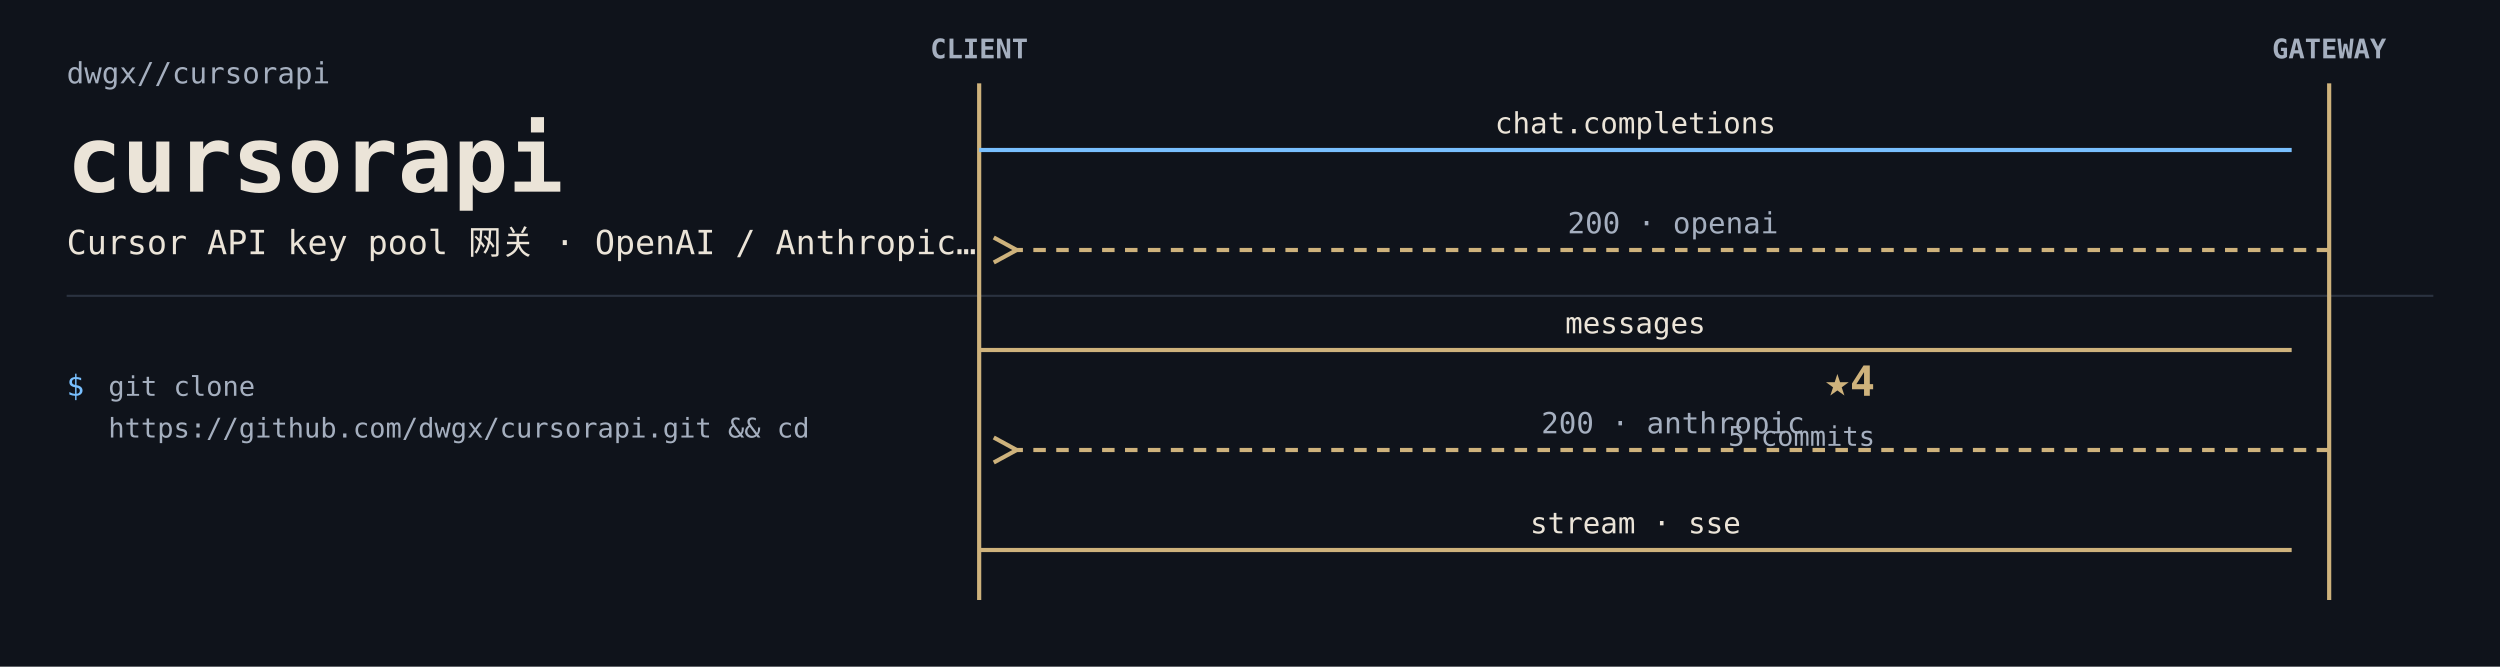
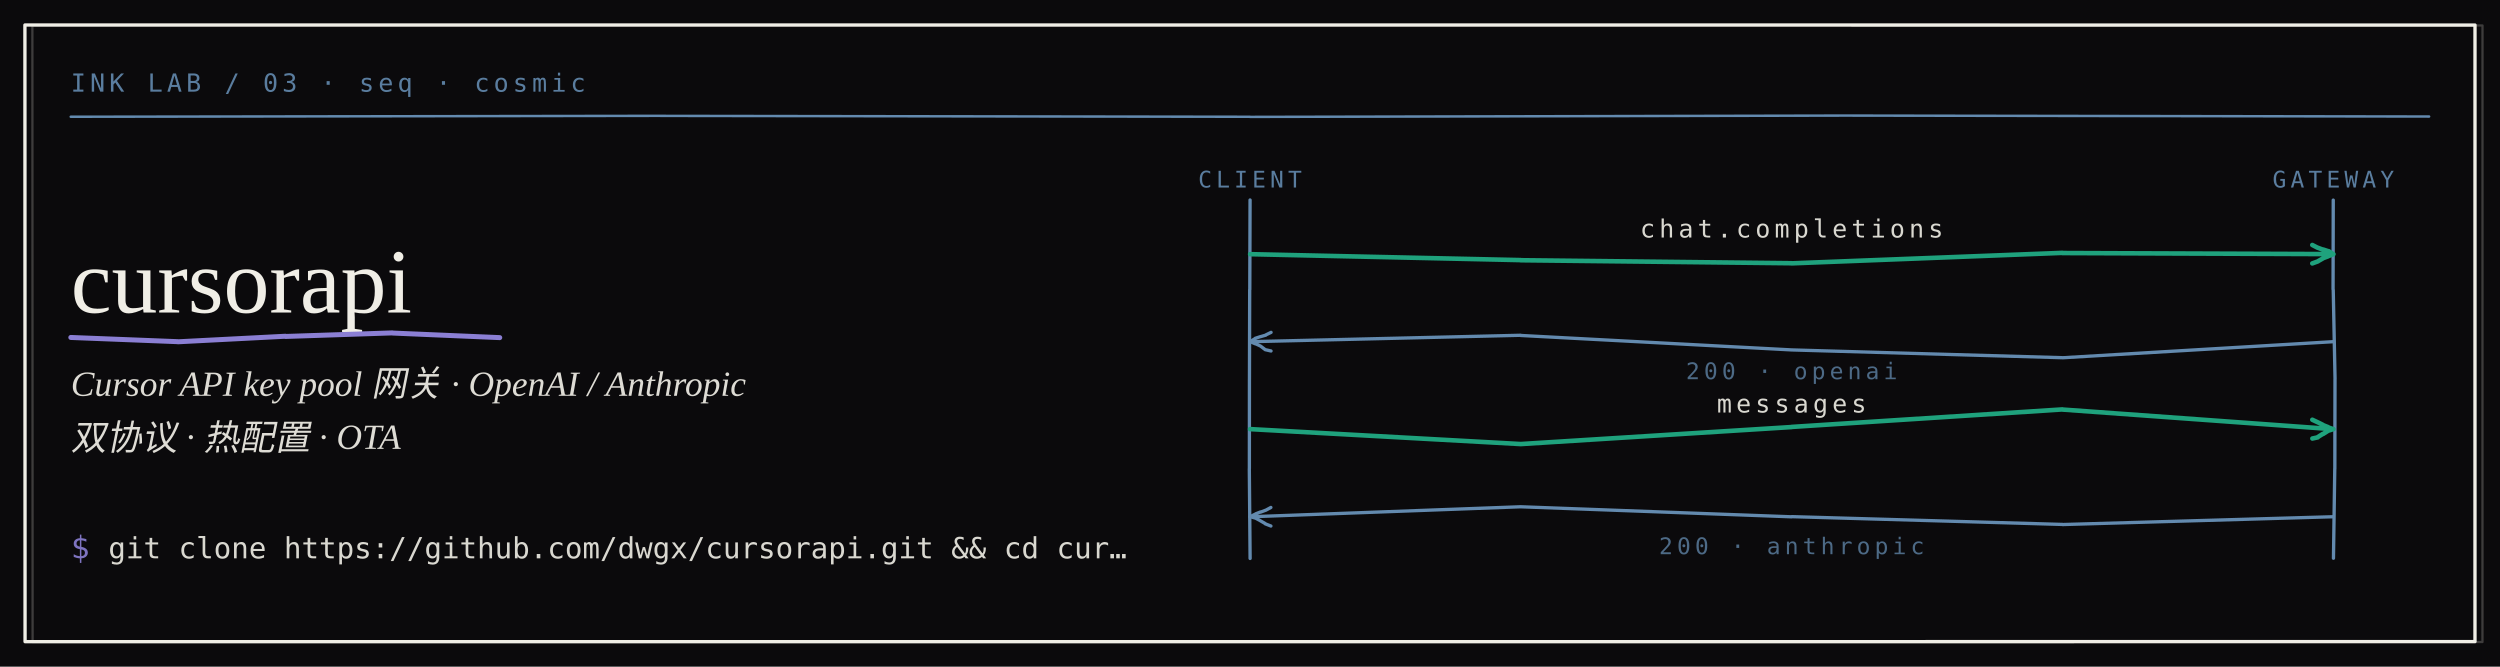
- <svg xmlns="http://www.w3.org/2000/svg" width="1200" height="320" viewBox="0 0 1200 320" role="img" aria-label="cursorapi — Cursor API key pool 网关 · OpenAI / Anthropic 双协议 · 热配置 · OTA" font-family="ui-monospace,'Cascadia Mono',Consolas,'SF Mono',monospace">
-   <rect width="1200" height="320" fill="#0F131B" />
-   <text x="32" y="40" font-size="14" font-weight="400" fill="#A5AFBF" text-anchor="start">dwgx//cursorapi</text>
-   <text x="32" y="92" font-size="44" font-weight="700" fill="#EBE4D8" text-anchor="start">cursorapi</text>
-   <text x="32" y="122" font-size="16" font-weight="400" fill="#EBE4D8" text-anchor="start">Cursor API key pool 网关 · OpenAI / Anthropic…</text>
-   <line x1="32" y1="142" x2="1168" y2="142" stroke="#2A3240" />
-   <text x="32" y="190" font-size="14" font-weight="400" fill="#79C0FF" text-anchor="start">$</text>
-   <text x="52" y="190" font-size="13" font-weight="400" fill="#A5AFBF" text-anchor="start">git clone</text>
-   <text x="52" y="210" font-size="13" font-weight="400" fill="#A5AFBF" text-anchor="start">https://github.com/dwgx/cursorapi.git &amp;&amp; cd</text>
-   <text x="900" y="190" font-size="20" font-weight="700" fill="#CEB27C" text-anchor="end">★4</text>
-   <text x="900" y="214" font-size="13" font-weight="400" fill="#A5AFBF" text-anchor="end">5 commits</text>
-   <text x="470" y="28" font-size="13" font-weight="700" fill="#A5AFBF" text-anchor="middle">CLIENT</text>
-   <text x="1118" y="28" font-size="13" font-weight="700" fill="#A5AFBF" text-anchor="middle">GATEWAY</text>
-   <line x1="470" y1="40" x2="470" y2="288" stroke="#CEB27C" stroke-width="2" />
-   <line x1="1118" y1="40" x2="1118" y2="288" stroke="#CEB27C" stroke-width="2" />
-   <line x1="470" y1="72" x2="1100" y2="72" stroke="#79C0FF" stroke-width="2" />
-   <polygon points="M1100 72l-11 -6v12z" fill="#79C0FF" />
-   <text x="785" y="64" font-size="14" font-weight="400" fill="#EBE4D8" text-anchor="middle">chat.completions</text>
-   <line x1="1118" y1="120" x2="488" y2="120" stroke="#CEB27C" stroke-width="2" stroke-dasharray="6 5" />
-   <polyline points="477 114 488 120 477 126" fill="none" stroke="#CEB27C" stroke-width="2" />
-   <text x="803" y="112" font-size="14" font-weight="400" fill="#A5AFBF" text-anchor="middle">200 · openai</text>
-   <line x1="470" y1="168" x2="1100" y2="168" stroke="#CEB27C" stroke-width="2" />
-   <polygon points="M1100 168l-11 -6v12z" fill="#CEB27C" />
-   <text x="785" y="160" font-size="14" font-weight="400" fill="#EBE4D8" text-anchor="middle">messages</text>
-   <line x1="1118" y1="216" x2="488" y2="216" stroke="#CEB27C" stroke-width="2" stroke-dasharray="6 5" />
-   <polyline points="477 210 488 216 477 222" fill="none" stroke="#CEB27C" stroke-width="2" />
-   <text x="803" y="208" font-size="14" font-weight="400" fill="#A5AFBF" text-anchor="middle">200 · anthropic</text>
-   <line x1="470" y1="264" x2="1100" y2="264" stroke="#CEB27C" stroke-width="2" />
-   <polygon points="M1100 264l-11 -6v12z" fill="#CEB27C" />
-   <text x="785" y="256" font-size="14" font-weight="400" fill="#EBE4D8" text-anchor="middle">stream · sse</text>
+ <svg xmlns="http://www.w3.org/2000/svg" width="1200" height="320" viewBox="0 0 1200 320" role="img" aria-label="cursorapi — Cursor API key pool 网关 · OpenAI / Anthropic 双协议 · 热配置 · OTA" font-family="Georgia,'Iowan Old Style','Times New Roman',Times,serif">
+   <rect width="1200" height="320" fill="#0B0A0C" />
+   <text x="34" y="44" font-size="12" font-family="ui-monospace,'Cascadia Mono',Consolas,'SF Mono',monospace" font-weight="400" fill="#638aaf" text-anchor="start" letter-spacing="2.0" opacity="0.9">INK LAB / 03 · seq · cosmic</text>
+   <path d="M33.95 56.04 L317.05 55.6 L317.0 55.62 L600.01 56.05 L599.96 56.11 L882.99 55.48 L883.06 55.47 L1165.97 55.93" fill="none" stroke="#638aaf" stroke-width="1.2" stroke-linecap="round" stroke-linejoin="round" opacity="1.0" />
+   <path d="M600.03 96.0 L599.9 138.98 L599.85 139.04 L599.74 181.97 L599.73 182.0 L599.7 224.94 L599.67 225.0 L600.05 268.05" fill="none" stroke="#638aaf" stroke-width="1.6" stroke-linecap="round" stroke-linejoin="round" opacity="1.0" />
+   <path d="M1119.96 96.06 L1119.87 138.95 L1119.95 139.05 L1120.82 181.95 L1120.8 181.95 L1120.72 225.06 L1120.69 224.94 L1120.06 267.95" fill="none" stroke="#638aaf" stroke-width="1.6" stroke-linecap="round" stroke-linejoin="round" opacity="1.0" />
+   <text x="600" y="90" font-size="11" font-family="ui-monospace,'Cascadia Mono',Consolas,'SF Mono',monospace" font-weight="400" fill="#638aaf" text-anchor="middle" letter-spacing="2.0" opacity="0.9">CLIENT</text>
+   <text x="1120" y="90" font-size="11" font-family="ui-monospace,'Cascadia Mono',Consolas,'SF Mono',monospace" font-weight="400" fill="#638aaf" text-anchor="middle" letter-spacing="2.0" opacity="0.9">GATEWAY</text>
+   <path d="M600.06 122.0 L729.95 124.85 L729.94 124.91 L859.93 126.35 L859.94 126.41 L990.0 121.37 L989.94 121.46 L1119.95 121.97M1120.06 122.0 L1117.56 122.96 L1117.54 123.02 L1115.01 123.96 L1115.02 124.02 L1112.69 125.35 L1112.63 125.44 L1109.9 126.44M1120.0 121.98 L1117.77 120.58 L1117.71 120.62 L1115.11 119.77 L1115.08 119.87 L1112.49 118.89 L1112.54 118.96 L1109.9 117.59" fill="none" stroke="#1fa27d" stroke-width="2.2" stroke-linecap="round" stroke-linejoin="round" opacity="1.0" />
+   <text x="860" y="114" font-size="12" font-family="ui-monospace,'Cascadia Mono',Consolas,'SF Mono',monospace" font-weight="400" fill="#f0eee6" text-anchor="middle" letter-spacing="2.0" opacity="0.9">chat.completions</text>
+   <path d="M1120.07 164.0 L990.05 171.72 L989.95 171.7 L859.98 167.96 L860.03 167.96 L729.95 161.02 L729.96 160.93 L600.06 164.01M600.07 164.0 L602.59 162.43 L602.49 162.4 L605.1 161.56 L605.15 161.57 L607.6 160.86 L607.61 160.76 L610.11 159.54M600.06 163.98 L602.61 165.05 L602.61 164.97 L605.07 166.12 L605.01 166.08 L607.36 167.87 L607.37 167.85 L610.09 168.47" fill="none" stroke="#638aaf" stroke-width="1.6" stroke-linecap="round" stroke-linejoin="round" opacity="1.0" />
+   <text x="860" y="182" font-size="11" font-family="ui-monospace,'Cascadia Mono',Consolas,'SF Mono',monospace" font-weight="400" fill="#638aaf" text-anchor="middle" letter-spacing="2.0" opacity="0.75">200 · openai</text>
+   <path d="M600.03 205.97 L730.0 213.15 L730.04 213.14 L860.04 204.98 L859.97 204.93 L989.98 196.52 L990.06 196.59 L1119.98 206.01M1120.03 205.97 L1117.48 206.76 L1117.52 206.75 L1115.04 208.33 L1114.96 208.27 L1112.44 209.85 L1112.52 209.93 L1109.94 210.49M1120.06 206.02 L1117.39 205.1 L1117.47 205.01 L1114.93 204.0 L1114.93 203.9 L1112.62 202.74 L1112.67 202.78 L1109.91 201.48" fill="none" stroke="#1fa27d" stroke-width="2.2" stroke-linecap="round" stroke-linejoin="round" opacity="1.0" />
+   <text x="860" y="198" font-size="12" font-family="ui-monospace,'Cascadia Mono',Consolas,'SF Mono',monospace" font-weight="400" fill="#f0eee6" text-anchor="middle" letter-spacing="2.0" opacity="0.9">messages</text>
+   <path d="M1120.03 248.03 L990.03 251.78 L990.05 251.73 L860.04 247.99 L860.05 248.07 L729.94 243.25 L730.06 243.24 L599.97 248.06M600.03 248.03 L602.77 246.67 L602.79 246.62 L605.02 245.74 L605.03 245.83 L607.34 244.97 L607.47 244.96 L610.02 243.58M599.99 247.98 L602.61 248.7 L602.62 248.67 L605.16 250.06 L605.18 250.08 L607.41 251.38 L607.29 251.42 L610.03 252.49" fill="none" stroke="#638aaf" stroke-width="1.6" stroke-linecap="round" stroke-linejoin="round" opacity="1.0" />
+   <text x="860" y="266" font-size="11" font-family="ui-monospace,'Cascadia Mono',Consolas,'SF Mono',monospace" font-weight="400" fill="#638aaf" text-anchor="middle" letter-spacing="2.0" opacity="0.75">200 · anthropic</text>
+   <text x="34" y="150" font-size="44" font-family="Georgia,'Iowan Old Style','Times New Roman',Times,serif" font-weight="400" fill="#f0eee6" text-anchor="start">cursorapi</text>
+   <path d="M34.0 161.98 L85.48 164.01 L85.42 164.06 L137.03 161.39 L137.0 161.5 L188.39 159.79 L188.43 159.86 L239.87 162.06" fill="none" stroke="#8b7fd4" stroke-width="2.4" stroke-linecap="round" stroke-linejoin="round" opacity="1.0" />
+   <text x="34" y="190" font-size="17" font-family="Georgia,'Iowan Old Style','Times New Roman',Times,serif" font-weight="400" fill="#f0eee6" text-anchor="start" font-style="italic" opacity="0.92">Cursor API key pool 网关 · OpenAI / Anthropic</text>
+   <text x="34" y="216" font-size="17" font-family="Georgia,'Iowan Old Style','Times New Roman',Times,serif" font-weight="400" fill="#f0eee6" text-anchor="start" font-style="italic" opacity="0.92">双协议 · 热配置 · OTA</text>
+   <text x="34" y="268" font-size="15" font-family="ui-monospace,'Cascadia Mono',Consolas,'SF Mono',monospace" font-weight="400" fill="#8b7fd4" text-anchor="start" opacity="0.9">$</text>
+   <text x="52" y="268" font-size="14" font-family="ui-monospace,'Cascadia Mono',Consolas,'SF Mono',monospace" font-weight="400" fill="#f0eee6" text-anchor="start" opacity="0.9">git clone https://github.com/dwgx/cursorapi.git &amp;&amp; cd cur…</text>
+   <path d="M11.96 12.0 L1188.0 12.02 L1187.99 307.98 L12.03 308.0 Z" fill="none" stroke="#f0eee6" stroke-width="1.6" stroke-linecap="round" stroke-linejoin="round" opacity="1.0" />
+   <path d="M13.94 11.0 L1190.0 11.03 L1189.98 306.97 L14.05 307.0 Z" transform="translate(1.6 1.2)" fill="none" stroke="#f0eee6" stroke-width="1.1" stroke-linecap="round" stroke-linejoin="round" opacity="0.22" />
</svg>
